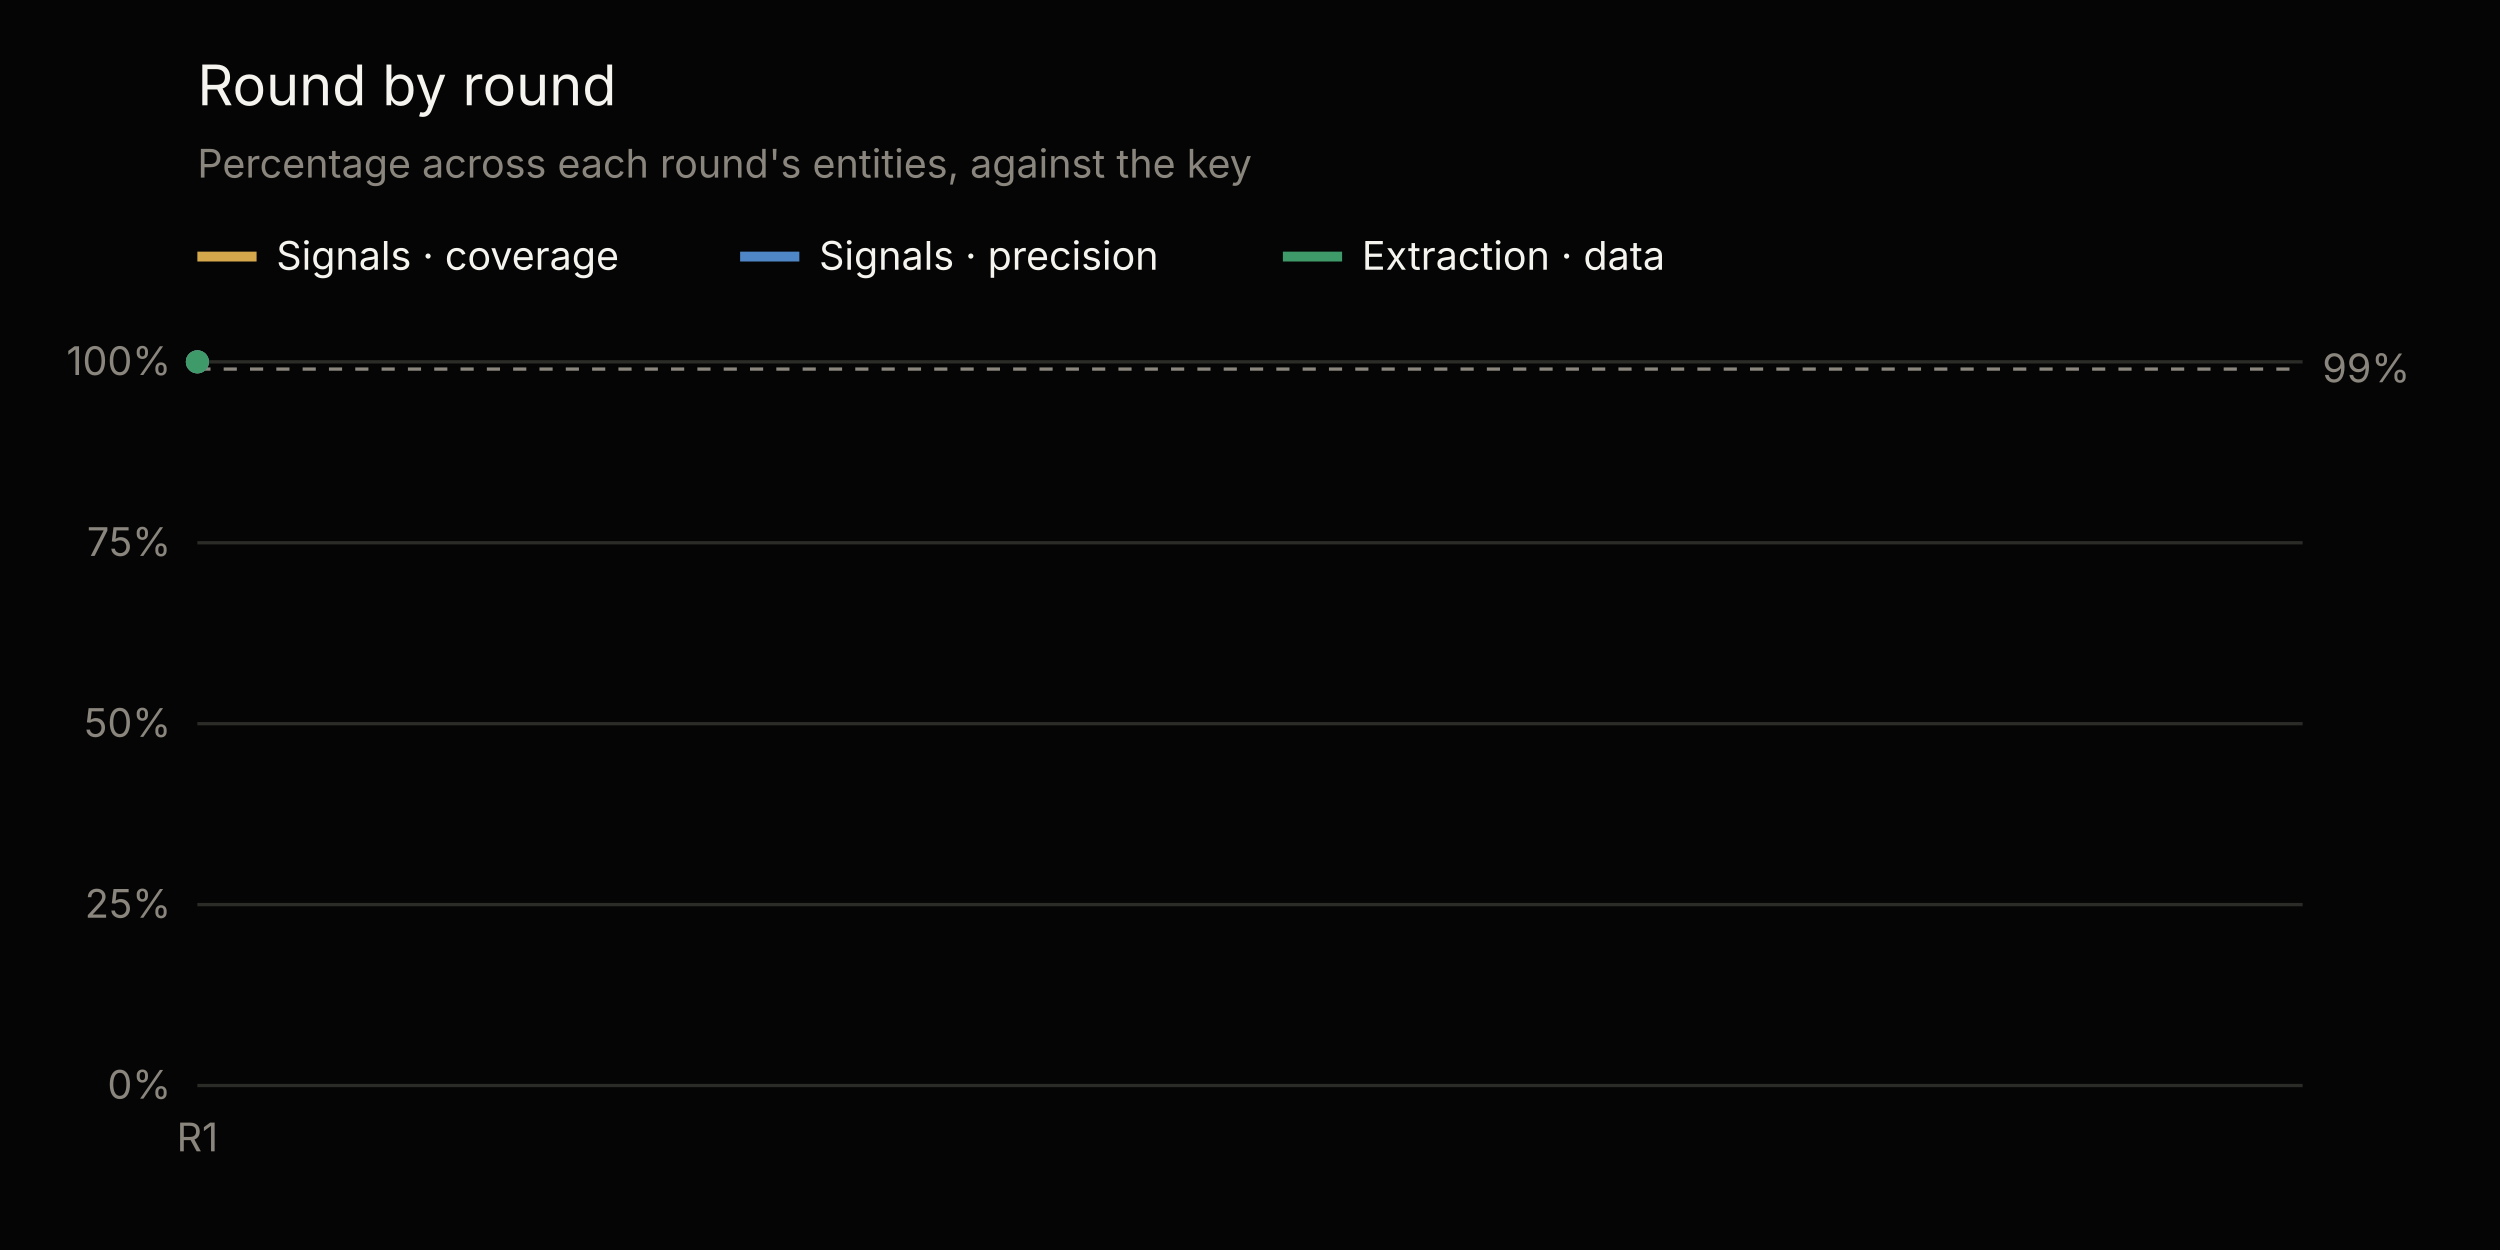
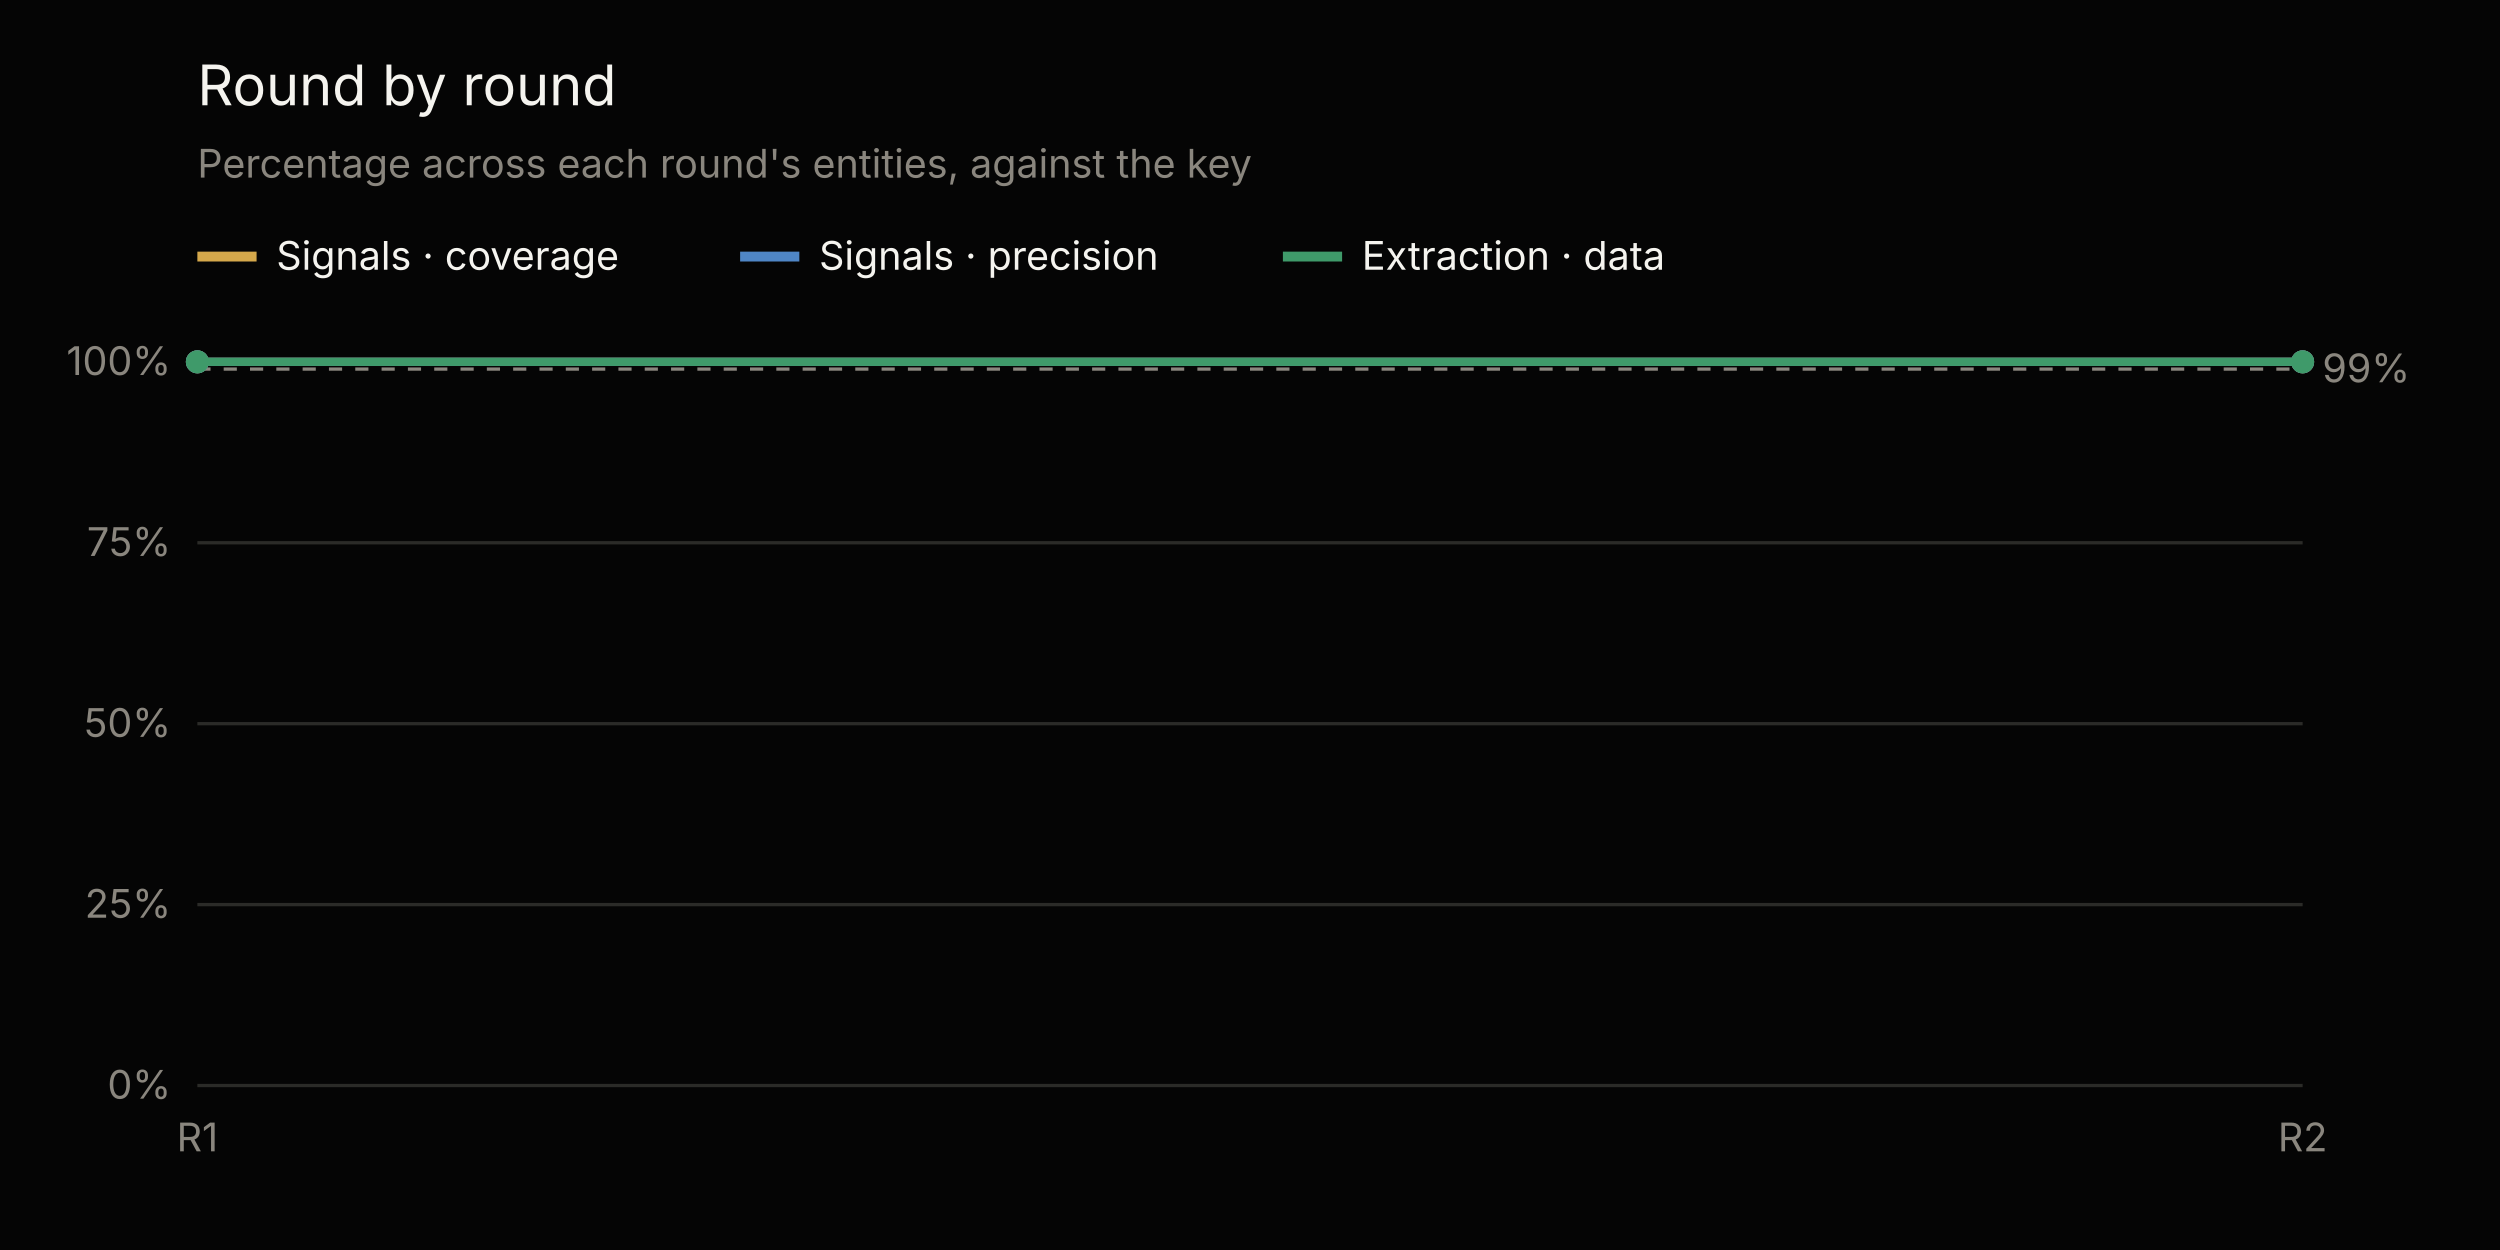
<svg xmlns="http://www.w3.org/2000/svg" viewBox="0 0 760 380" font-family="Inter, Arial, sans-serif" font-size="12">
  <rect width="760" height="380" fill="#050505" />
  <text x="60" y="32" font-size="17" fill="#f5f4ef">Round by round</text>
  <text x="60" y="54" fill="#8a867e">Percentage across each round's entities, against the key</text>
  <line x1="60" x2="78" y1="78" y2="78" stroke="#d5a84b" stroke-width="3" />
  <text x="84" y="82" fill="#f5f4ef">Signals · coverage</text>
  <line x1="225" x2="243" y1="78" y2="78" stroke="#4f86c6" stroke-width="3" />
  <text x="249" y="82" fill="#f5f4ef">Signals · precision</text>
  <line x1="390" x2="408" y1="78" y2="78" stroke="#3f9a6a" stroke-width="3" />
  <text x="414" y="82" fill="#f5f4ef">Extraction · data</text>
  <line x1="60" x2="700" y1="330.0" y2="330.0" stroke="#2b2b28" />
  <text x="52" y="334.0" text-anchor="end" fill="#8a867e">0%</text>
  <line x1="60" x2="700" y1="275.0" y2="275.0" stroke="#2b2b28" />
  <text x="52" y="279.0" text-anchor="end" fill="#8a867e">25%</text>
  <line x1="60" x2="700" y1="220.0" y2="220.0" stroke="#2b2b28" />
  <text x="52" y="224.0" text-anchor="end" fill="#8a867e">50%</text>
  <line x1="60" x2="700" y1="165.0" y2="165.0" stroke="#2b2b28" />
  <text x="52" y="169.0" text-anchor="end" fill="#8a867e">75%</text>
  <line x1="60" x2="700" y1="110.0" y2="110.0" stroke="#2b2b28" />
  <text x="52" y="114.0" text-anchor="end" fill="#8a867e">100%</text>
  <line x1="60" x2="700" y1="112.2" y2="112.2" stroke="#8a867e" stroke-dasharray="4 4" />
  <text x="706" y="116.2" fill="#8a867e">99%</text>
  <text x="60.0" y="350" text-anchor="middle" fill="#8a867e">R1</text>
-   <path d="M60.0,110.0" fill="none" stroke="#d5a84b" stroke-width="2.5" />
+   <text x="700.0" y="350" text-anchor="middle" fill="#8a867e">R2</text>
+   <path d="M60.0,110.0 L700.0,110.0" fill="none" stroke="#d5a84b" stroke-width="2.5" />
  <circle cx="60.0" cy="110.0" r="3.5" fill="#d5a84b" />
-   <path d="M60.0,110.0" fill="none" stroke="#4f86c6" stroke-width="2.5" />
+   <circle cx="700.0" cy="110.0" r="3.5" fill="#d5a84b" />
+   <path d="M60.0,110.0 L700.0,110.0" fill="none" stroke="#4f86c6" stroke-width="2.5" />
  <circle cx="60.0" cy="110.0" r="3.5" fill="#4f86c6" />
-   <path d="M60.0,110.0" fill="none" stroke="#3f9a6a" stroke-width="2.5" />
+   <circle cx="700.0" cy="110.0" r="3.5" fill="#4f86c6" />
+   <path d="M60.0,110.0 L700.0,110.0" fill="none" stroke="#3f9a6a" stroke-width="2.5" />
  <circle cx="60.0" cy="110.0" r="3.5" fill="#3f9a6a" />
+   <circle cx="700.0" cy="110.0" r="3.5" fill="#3f9a6a" />
</svg>
